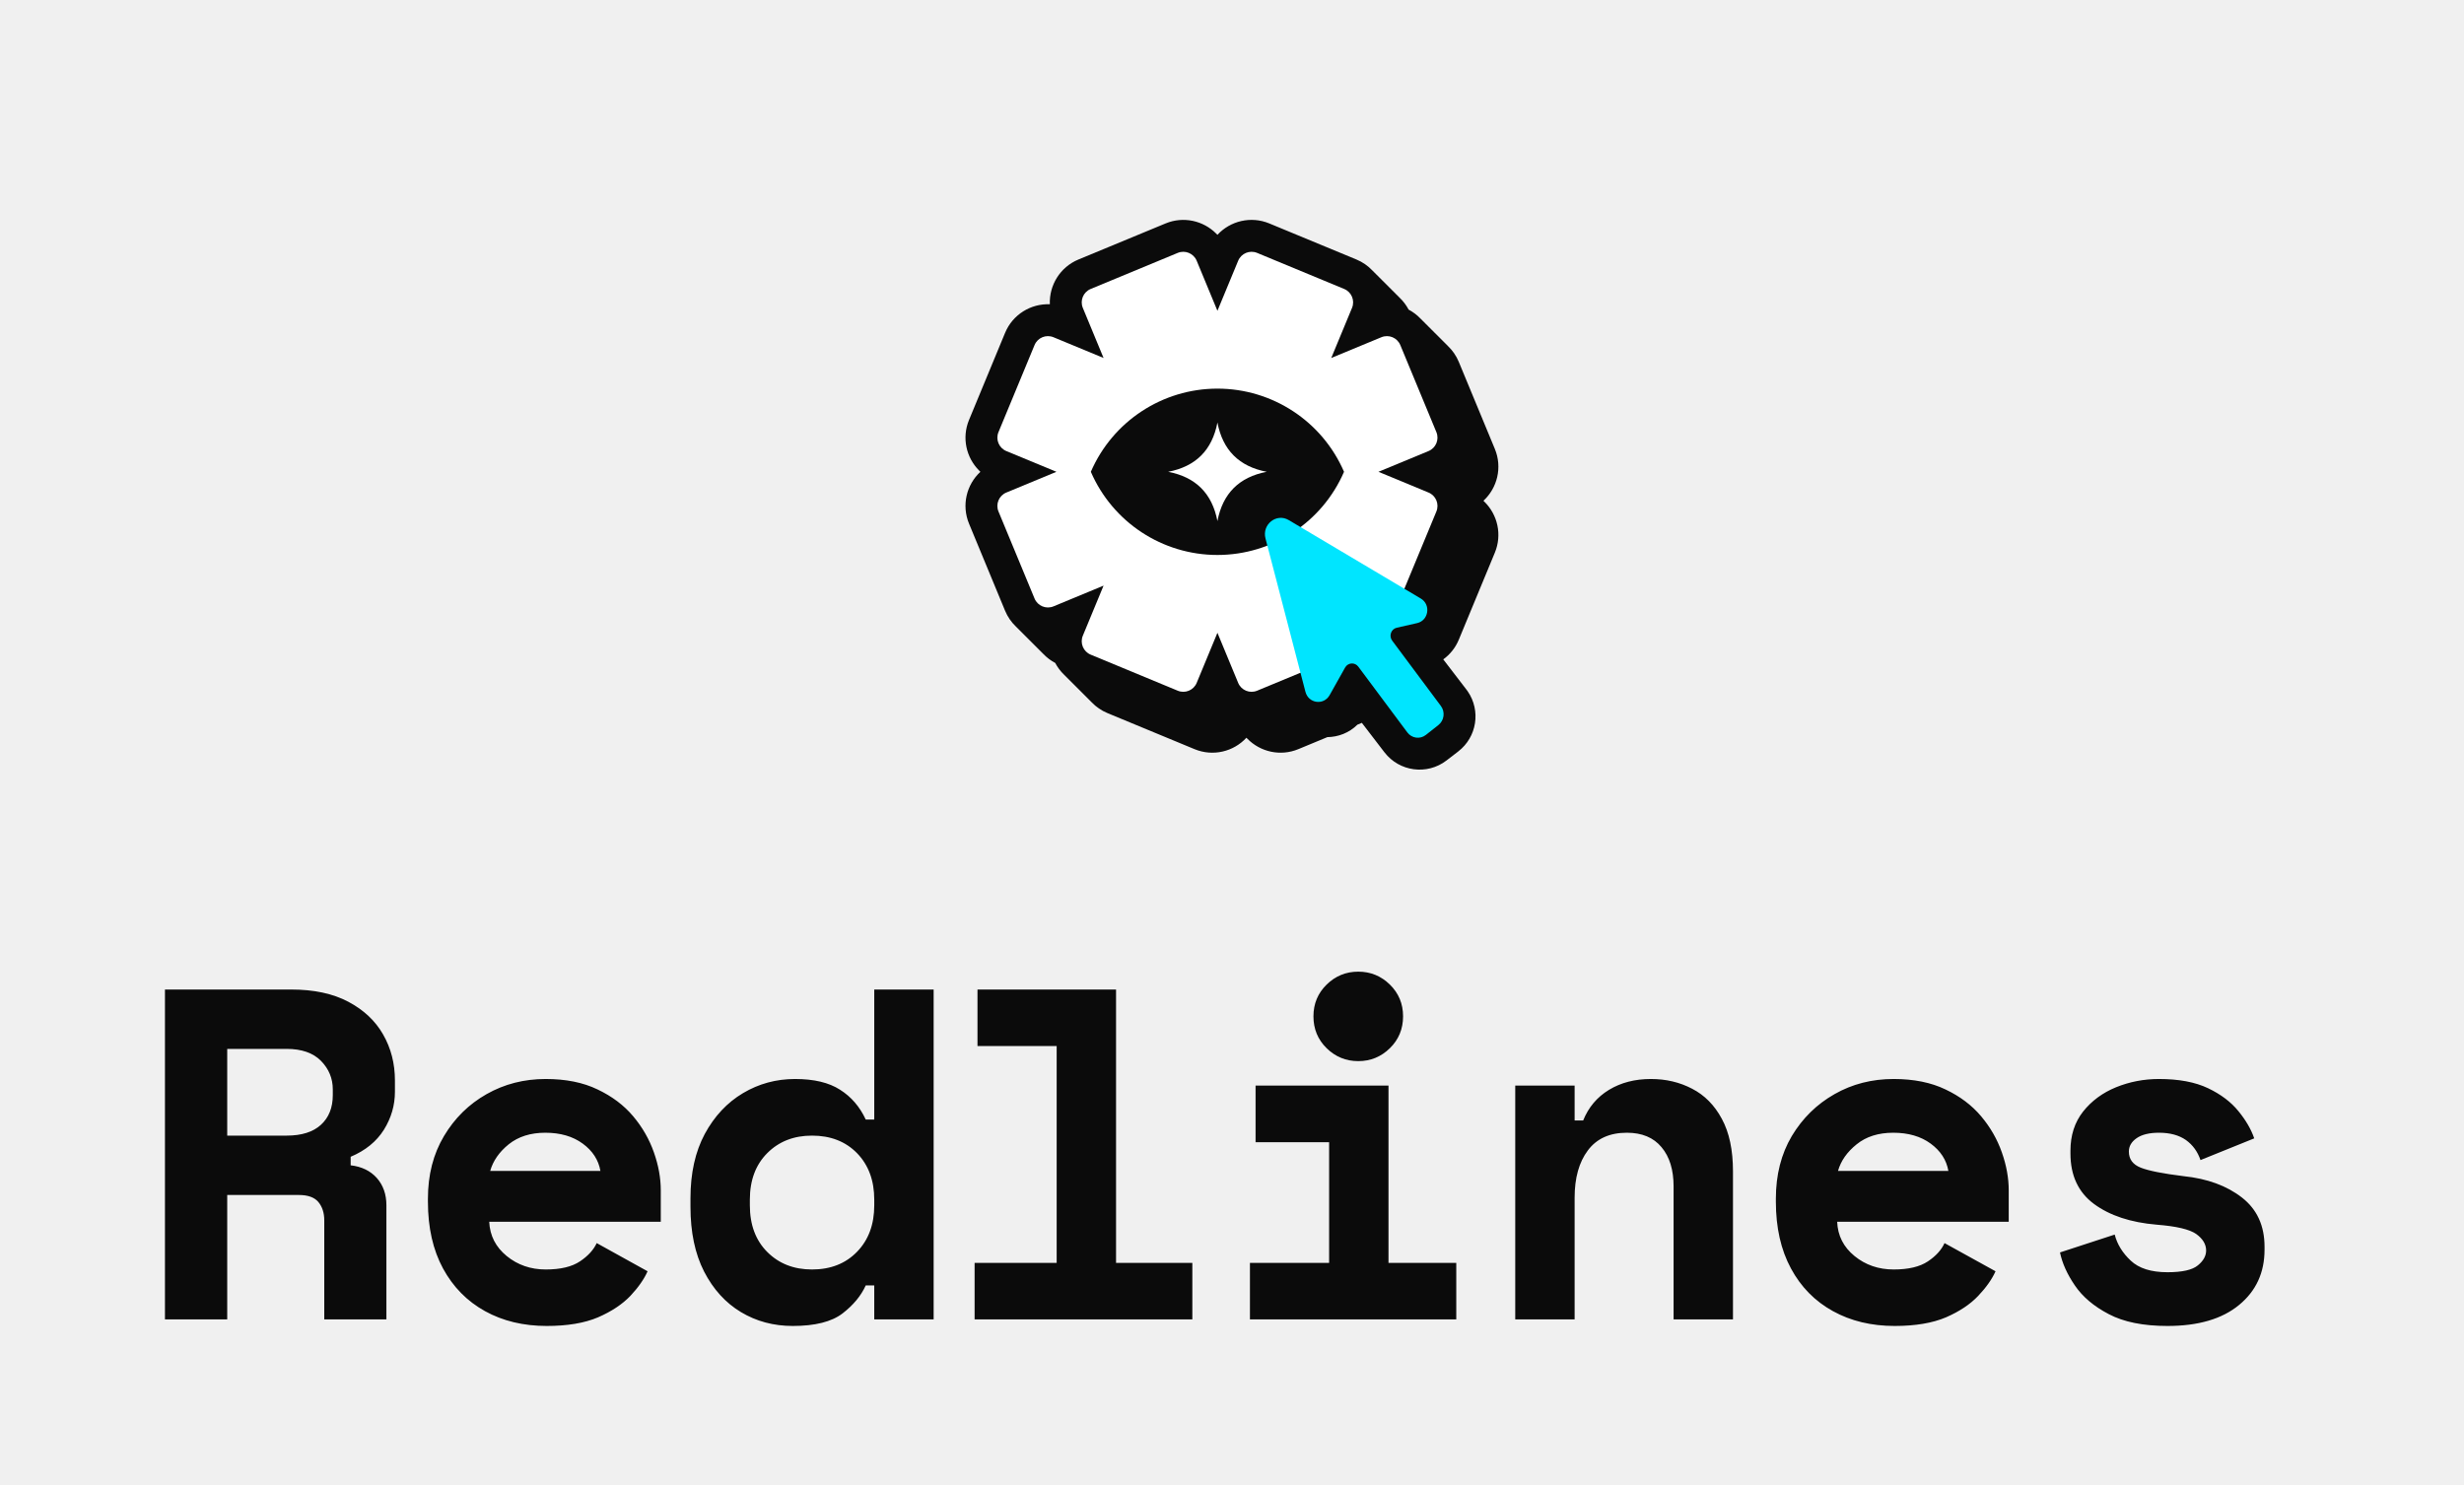
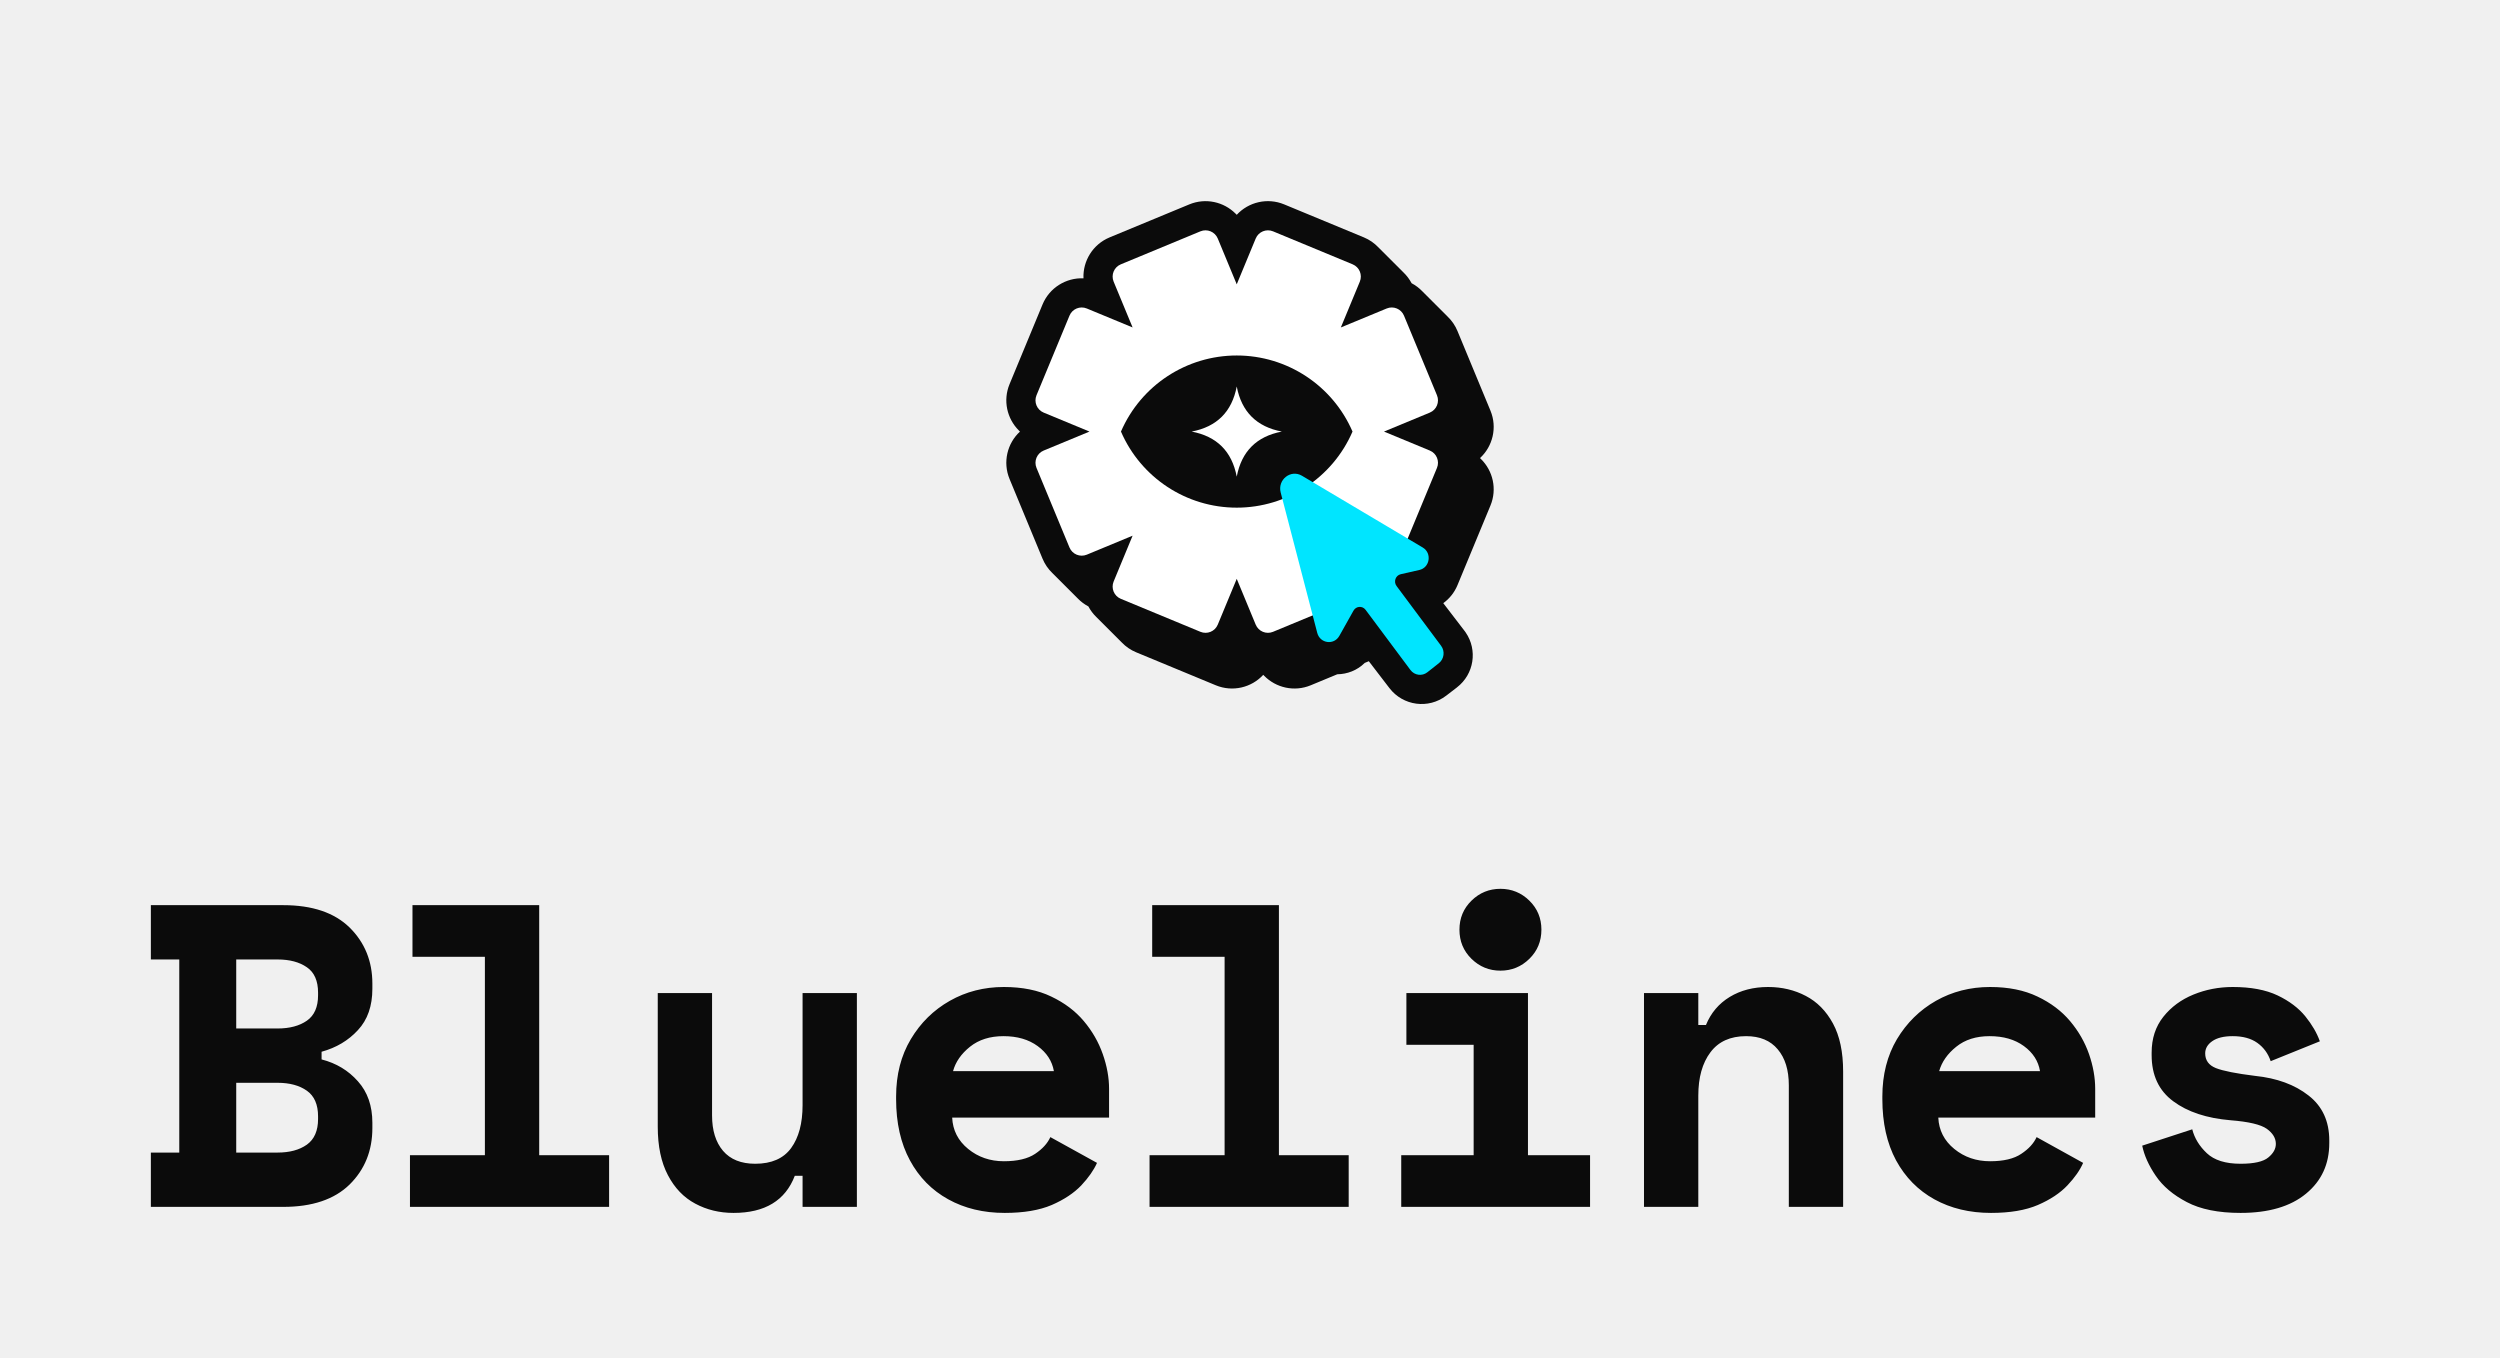
- <svg xmlns="http://www.w3.org/2000/svg" width="179.25" height="108" viewBox="0 0 179.25 108" fill="none">
-   <g transform="translate(65.62 12)">
+ <svg xmlns="http://www.w3.org/2000/svg" width="198.86" height="108" viewBox="0 0 198.86 108" fill="none" role="img" aria-label="Bluelines">
+   <g transform="translate(75.43 12)">
    <path d="M22.946 5.086C23.878 4.075 25.378 3.701 26.722 4.259L33.055 6.881C33.501 7.066 33.886 7.335 34.199 7.663L36.217 9.68C36.475 9.93 36.689 10.216 36.854 10.528C37.166 10.693 37.454 10.908 37.703 11.167L39.725 13.189C40.051 13.502 40.319 13.886 40.503 14.33L43.126 20.663C43.684 22.008 43.307 23.505 42.296 24.437L42.373 24.514C43.326 25.45 43.669 26.905 43.126 28.215L40.503 34.548C40.257 35.142 39.858 35.625 39.374 35.978L41.055 38.17L41.153 38.304C42.118 39.704 41.827 41.63 40.46 42.679L40.461 42.68L39.608 43.335C38.195 44.42 36.177 44.146 35.099 42.743L35.096 42.741L33.451 40.596L33.129 40.729C32.521 41.33 31.732 41.624 30.942 41.635L28.831 42.51C27.521 43.053 26.066 42.709 25.13 41.757L25.053 41.68C24.122 42.691 22.624 43.067 21.279 42.51L14.946 39.887C14.502 39.703 14.118 39.435 13.805 39.109L11.783 37.087C11.524 36.837 11.309 36.55 11.144 36.237C10.833 36.072 10.546 35.859 10.297 35.601L8.279 33.583C7.952 33.27 7.682 32.885 7.497 32.439L4.875 26.105C4.318 24.761 4.692 23.261 5.702 22.33L5.605 22.233C4.669 21.296 4.336 19.854 4.875 18.554L7.497 12.22C8.054 10.876 9.38 10.082 10.754 10.138C10.698 8.764 11.492 7.438 12.837 6.881L19.17 4.259C20.47 3.72 21.913 4.054 22.849 4.99L22.946 5.086Z" fill="#0B0B0B" />
    <path d="M24.454 6.972C24.677 6.434 25.294 6.179 25.832 6.401L32.166 9.026C32.704 9.248 32.959 9.865 32.736 10.403L31.226 14.047L34.872 12.538C35.41 12.315 36.026 12.57 36.249 13.108L38.873 19.442C39.096 19.981 38.84 20.597 38.303 20.82L34.658 22.329L38.303 23.839C38.84 24.061 39.096 24.678 38.873 25.217L36.249 31.55C36.026 32.088 35.41 32.343 34.872 32.121L31.227 30.611L32.736 34.256C32.959 34.794 32.704 35.41 32.166 35.633L25.832 38.257C25.294 38.48 24.677 38.225 24.454 37.687L22.945 34.043L21.436 37.687C21.213 38.225 20.596 38.48 20.057 38.257L13.724 35.633C13.186 35.41 12.931 34.794 13.153 34.256L14.662 30.611L11.018 32.121C10.48 32.343 9.864 32.088 9.641 31.55L7.017 25.217C6.794 24.678 7.05 24.061 7.587 23.839L11.232 22.329L7.587 20.82C7.05 20.597 6.794 19.981 7.017 19.442L9.641 13.108C9.864 12.57 10.48 12.315 11.018 12.538L14.662 14.047L13.153 10.403C12.931 9.865 13.186 9.248 13.724 9.026L20.057 6.401C20.596 6.179 21.213 6.434 21.436 6.972L22.945 10.616L24.454 6.972Z" fill="white" />
    <path d="M13.736 22.329C15.325 18.655 18.944 16.277 22.946 16.277C26.947 16.277 30.567 18.655 32.155 22.329C30.567 26.003 26.947 28.381 22.945 28.381C18.944 28.382 15.324 26.003 13.736 22.329Z" fill="#0B0B0B" />
    <path d="M22.945 18.743C23.328 20.751 24.523 21.946 26.531 22.329C24.523 22.712 23.328 23.907 22.945 25.915C22.562 23.907 21.367 22.712 19.359 22.329C21.367 21.946 22.562 20.751 22.945 18.743Z" fill="white" />
    <path d="M28.132 25.842C27.242 25.314 26.175 26.156 26.441 27.177L29.348 38.339C29.57 39.191 30.68 39.341 31.108 38.578L32.234 36.571C32.44 36.205 32.941 36.171 33.192 36.506L36.761 41.293C37.084 41.725 37.688 41.808 38.108 41.475L39.023 40.753C39.445 40.42 39.524 39.8 39.2 39.367L35.658 34.615C35.401 34.271 35.578 33.768 35.99 33.675L37.474 33.338C38.314 33.147 38.487 31.994 37.742 31.552L28.132 25.842Z" fill="#00E5FF" />
  </g>
-   <path transform="translate(-60 48)" d="M72 48V24H81.19Q83.66 24 85.34 24.89Q87.02 25.78 87.87 27.27Q88.73 28.77 88.73 30.62V31.44Q88.73 32.91 87.93 34.2Q87.12 35.49 85.51 36.17V36.79Q86.71 36.93 87.41 37.71Q88.11 38.5 88.11 39.7V48H83.59V40.8Q83.59 39.98 83.16 39.46Q82.73 38.95 81.74 38.95H76.53V48ZM76.53 34.63H80.85Q82.49 34.63 83.35 33.84Q84.21 33.05 84.21 31.68V31.27Q84.21 30.07 83.35 29.19Q82.49 28.32 80.85 28.32H76.53ZM99.77 48.48Q97.23 48.48 95.28 47.4Q93.33 46.32 92.23 44.3Q91.13 42.27 91.13 39.43V39.22Q91.13 36.62 92.3 34.66Q93.46 32.71 95.4 31.61Q97.34 30.51 99.7 30.51Q101.9 30.51 103.47 31.27Q105.05 32.02 106.06 33.22Q107.07 34.42 107.57 35.85Q108.07 37.27 108.07 38.61V40.9H95.59Q95.66 42.41 96.86 43.39Q98.06 44.37 99.7 44.37Q101.31 44.37 102.19 43.78Q103.06 43.2 103.41 42.45L107.11 44.5Q106.73 45.36 105.86 46.29Q104.98 47.21 103.51 47.85Q102.03 48.48 99.77 48.48ZM95.66 37.2H103.68Q103.47 36 102.39 35.21Q101.31 34.42 99.67 34.42Q98.06 34.42 97.01 35.26Q95.97 36.1 95.66 37.2ZM117.67 48.48Q115.58 48.48 113.9 47.47Q112.22 46.46 111.22 44.52Q110.23 42.58 110.23 39.81V39.19Q110.23 36.45 111.27 34.51Q112.32 32.57 114.05 31.54Q115.78 30.51 117.84 30.51Q119.9 30.51 121.11 31.29Q122.33 32.06 122.98 33.46H123.6V24H127.92V48H123.6V45.53H122.98Q122.47 46.66 121.29 47.57Q120.1 48.48 117.67 48.48ZM119.07 44.37Q121.1 44.37 122.35 43.08Q123.6 41.79 123.6 39.7V39.29Q123.6 37.2 122.35 35.91Q121.1 34.63 119.07 34.63Q117.09 34.63 115.82 35.9Q114.55 37.17 114.55 39.29V39.7Q114.55 41.83 115.82 43.1Q117.09 44.37 119.07 44.37ZM130.9 48V43.89H136.87V28.11H131.11V24H141.19V43.89H146.74V48ZM158.81 29.21Q157.47 29.21 156.51 28.27Q155.55 27.33 155.55 25.95Q155.55 24.58 156.51 23.64Q157.47 22.7 158.81 22.7Q160.15 22.7 161.11 23.64Q162.07 24.58 162.07 25.95Q162.07 27.33 161.11 28.27Q160.15 29.21 158.81 29.21ZM150.93 48V43.89H156.69V35.11H151.34V30.99H161.01V43.89H165.94V48ZM170.23 48V30.99H174.55V33.53H175.17Q175.75 32.09 177.05 31.3Q178.35 30.51 180.1 30.51Q181.75 30.51 183.1 31.22Q184.46 31.92 185.26 33.41Q186.07 34.9 186.07 37.23V48H181.75V38.33Q181.75 36.51 180.87 35.47Q180 34.42 178.35 34.42Q176.47 34.42 175.51 35.71Q174.55 36.99 174.55 39.15V48ZM197.83 48.48Q195.29 48.48 193.34 47.4Q191.38 46.32 190.29 44.3Q189.19 42.27 189.19 39.43V39.22Q189.19 36.62 190.35 34.66Q191.52 32.71 193.46 31.61Q195.39 30.51 197.76 30.51Q199.95 30.51 201.53 31.27Q203.11 32.02 204.12 33.22Q205.13 34.42 205.63 35.85Q206.13 37.27 206.13 38.61V40.9H193.65Q193.71 42.41 194.91 43.39Q196.11 44.37 197.76 44.37Q199.37 44.37 200.25 43.78Q201.12 43.2 201.46 42.45L205.17 44.5Q204.79 45.36 203.91 46.29Q203.04 47.21 201.57 47.85Q200.09 48.48 197.83 48.48ZM193.71 37.2H201.74Q201.53 36 200.45 35.21Q199.37 34.42 197.73 34.42Q196.11 34.42 195.07 35.26Q194.02 36.1 193.71 37.2ZM217.68 48.48Q215.04 48.48 213.41 47.62Q211.78 46.77 210.94 45.53Q210.1 44.3 209.86 43.13L213.84 41.83Q214.11 42.89 215.01 43.73Q215.9 44.57 217.68 44.57Q219.29 44.57 219.89 44.07Q220.49 43.58 220.49 42.99Q220.49 42.31 219.77 41.79Q219.05 41.28 216.89 41.11Q214.05 40.87 212.33 39.6Q210.62 38.33 210.62 35.93V35.73Q210.62 34.05 211.54 32.88Q212.47 31.71 213.94 31.11Q215.42 30.51 217.06 30.51Q219.22 30.51 220.63 31.18Q222.03 31.85 222.84 32.85Q223.65 33.84 223.99 34.83L220.08 36.41Q219.77 35.49 219.02 34.95Q218.26 34.42 217.06 34.42Q216 34.42 215.43 34.82Q214.87 35.21 214.87 35.79Q214.87 36.62 215.73 36.96Q216.58 37.3 218.85 37.58Q221.45 37.85 223.1 39.14Q224.74 40.42 224.74 42.72V42.93Q224.74 45.43 222.89 46.95Q221.04 48.48 217.68 48.48Z" fill="#0B0B0B" />
+   <path d="M12 96V91.68H14.26V76.32H12V72H22.53Q25.99 72 27.81 73.78Q29.62 75.57 29.62 78.24V78.65Q29.62 80.71 28.47 81.94Q27.33 83.18 25.58 83.66V84.27Q27.33 84.72 28.47 86.01Q29.62 87.29 29.62 89.31V89.73Q29.62 92.43 27.81 94.22Q25.99 96 22.53 96ZM18.79 81.81H22.08Q23.52 81.81 24.41 81.19Q25.3 80.57 25.3 79.17V78.96Q25.3 77.55 24.41 76.94Q23.52 76.32 22.08 76.32H18.79ZM18.79 91.68H22.08Q23.52 91.68 24.41 91.05Q25.3 90.41 25.3 89.01V88.8Q25.3 87.39 24.41 86.76Q23.52 86.13 22.08 86.13H18.79ZM32.61 96V91.89H38.57V76.11H32.81V72H42.89V91.89H48.45V96ZM58.35 96.48Q56.67 96.48 55.3 95.74Q53.93 95.01 53.13 93.48Q52.32 91.95 52.32 89.62V78.99H56.64V88.73Q56.64 90.51 57.51 91.54Q58.39 92.57 60.07 92.57Q62.02 92.57 62.93 91.32Q63.84 90.07 63.84 87.91V78.99H68.16V96H63.84V93.53H63.22Q62.09 96.48 58.35 96.48ZM79.92 96.48Q77.38 96.48 75.43 95.4Q73.47 94.32 72.38 92.3Q71.28 90.27 71.28 87.43V87.22Q71.28 84.62 72.45 82.66Q73.61 80.71 75.55 79.61Q77.49 78.51 79.85 78.51Q82.05 78.51 83.62 79.27Q85.2 80.02 86.21 81.22Q87.22 82.42 87.72 83.85Q88.22 85.27 88.22 86.61V88.9H75.74Q75.81 90.41 77.01 91.39Q78.21 92.37 79.85 92.37Q81.46 92.37 82.34 91.78Q83.21 91.2 83.55 90.45L87.26 92.5Q86.88 93.36 86.01 94.29Q85.13 95.21 83.66 95.85Q82.18 96.48 79.92 96.48ZM75.81 85.2H83.83Q83.62 84 82.54 83.21Q81.46 82.42 79.82 82.42Q78.21 82.42 77.16 83.26Q76.11 84.1 75.81 85.2ZM91.44 96V91.89H97.41V76.11H91.65V72H101.73V91.89H107.28V96ZM119.35 77.21Q118.01 77.21 117.05 76.27Q116.09 75.33 116.09 73.95Q116.09 72.58 117.05 71.64Q118.01 70.7 119.35 70.7Q120.69 70.7 121.65 71.64Q122.61 72.58 122.61 73.95Q122.61 75.33 121.65 76.27Q120.69 77.21 119.35 77.21ZM111.46 96V91.89H117.22V83.11H111.87V78.99H121.54V91.89H126.48V96ZM130.77 96V78.99H135.09V81.53H135.7Q136.29 80.09 137.59 79.3Q138.89 78.51 140.64 78.51Q142.29 78.51 143.64 79.22Q144.99 79.92 145.8 81.41Q146.61 82.9 146.61 85.23V96H142.29V86.33Q142.29 84.51 141.41 83.47Q140.54 82.42 138.89 82.42Q137.01 82.42 136.05 83.71Q135.09 84.99 135.09 87.15V96ZM158.37 96.48Q155.83 96.48 153.87 95.4Q151.92 94.32 150.82 92.3Q149.73 90.27 149.73 87.43V87.22Q149.73 84.62 150.89 82.66Q152.06 80.71 153.99 79.61Q155.93 78.51 158.3 78.51Q160.49 78.51 162.07 79.27Q163.65 80.02 164.66 81.22Q165.67 82.42 166.17 83.85Q166.66 85.27 166.66 86.61V88.9H154.18Q154.25 90.41 155.45 91.39Q156.65 92.37 158.3 92.37Q159.91 92.37 160.78 91.78Q161.66 91.2 162 90.45L165.7 92.5Q165.33 93.36 164.45 94.29Q163.58 95.21 162.1 95.85Q160.63 96.48 158.37 96.48ZM154.25 85.2H162.27Q162.07 84 160.99 83.21Q159.91 82.42 158.26 82.42Q156.65 82.42 155.61 83.26Q154.56 84.1 154.25 85.2ZM178.22 96.48Q175.58 96.48 173.95 95.62Q172.32 94.77 171.48 93.53Q170.64 92.3 170.4 91.13L174.38 89.83Q174.65 90.89 175.54 91.73Q176.43 92.57 178.22 92.57Q179.83 92.57 180.43 92.07Q181.03 91.58 181.03 90.99Q181.03 90.31 180.31 89.79Q179.59 89.28 177.43 89.11Q174.58 88.87 172.87 87.6Q171.15 86.33 171.15 83.93V83.73Q171.15 82.05 172.08 80.88Q173.01 79.71 174.48 79.11Q175.95 78.51 177.6 78.51Q179.76 78.51 181.17 79.18Q182.57 79.85 183.38 80.85Q184.18 81.84 184.53 82.83L180.62 84.41Q180.31 83.49 179.55 82.95Q178.8 82.42 177.6 82.42Q176.54 82.42 175.97 82.82Q175.41 83.21 175.41 83.79Q175.41 84.62 176.26 84.96Q177.12 85.3 179.38 85.58Q181.99 85.85 183.63 87.14Q185.28 88.42 185.28 90.72V90.93Q185.28 93.43 183.43 94.95Q181.58 96.48 178.22 96.48Z" fill="#0B0B0B" />
</svg>
